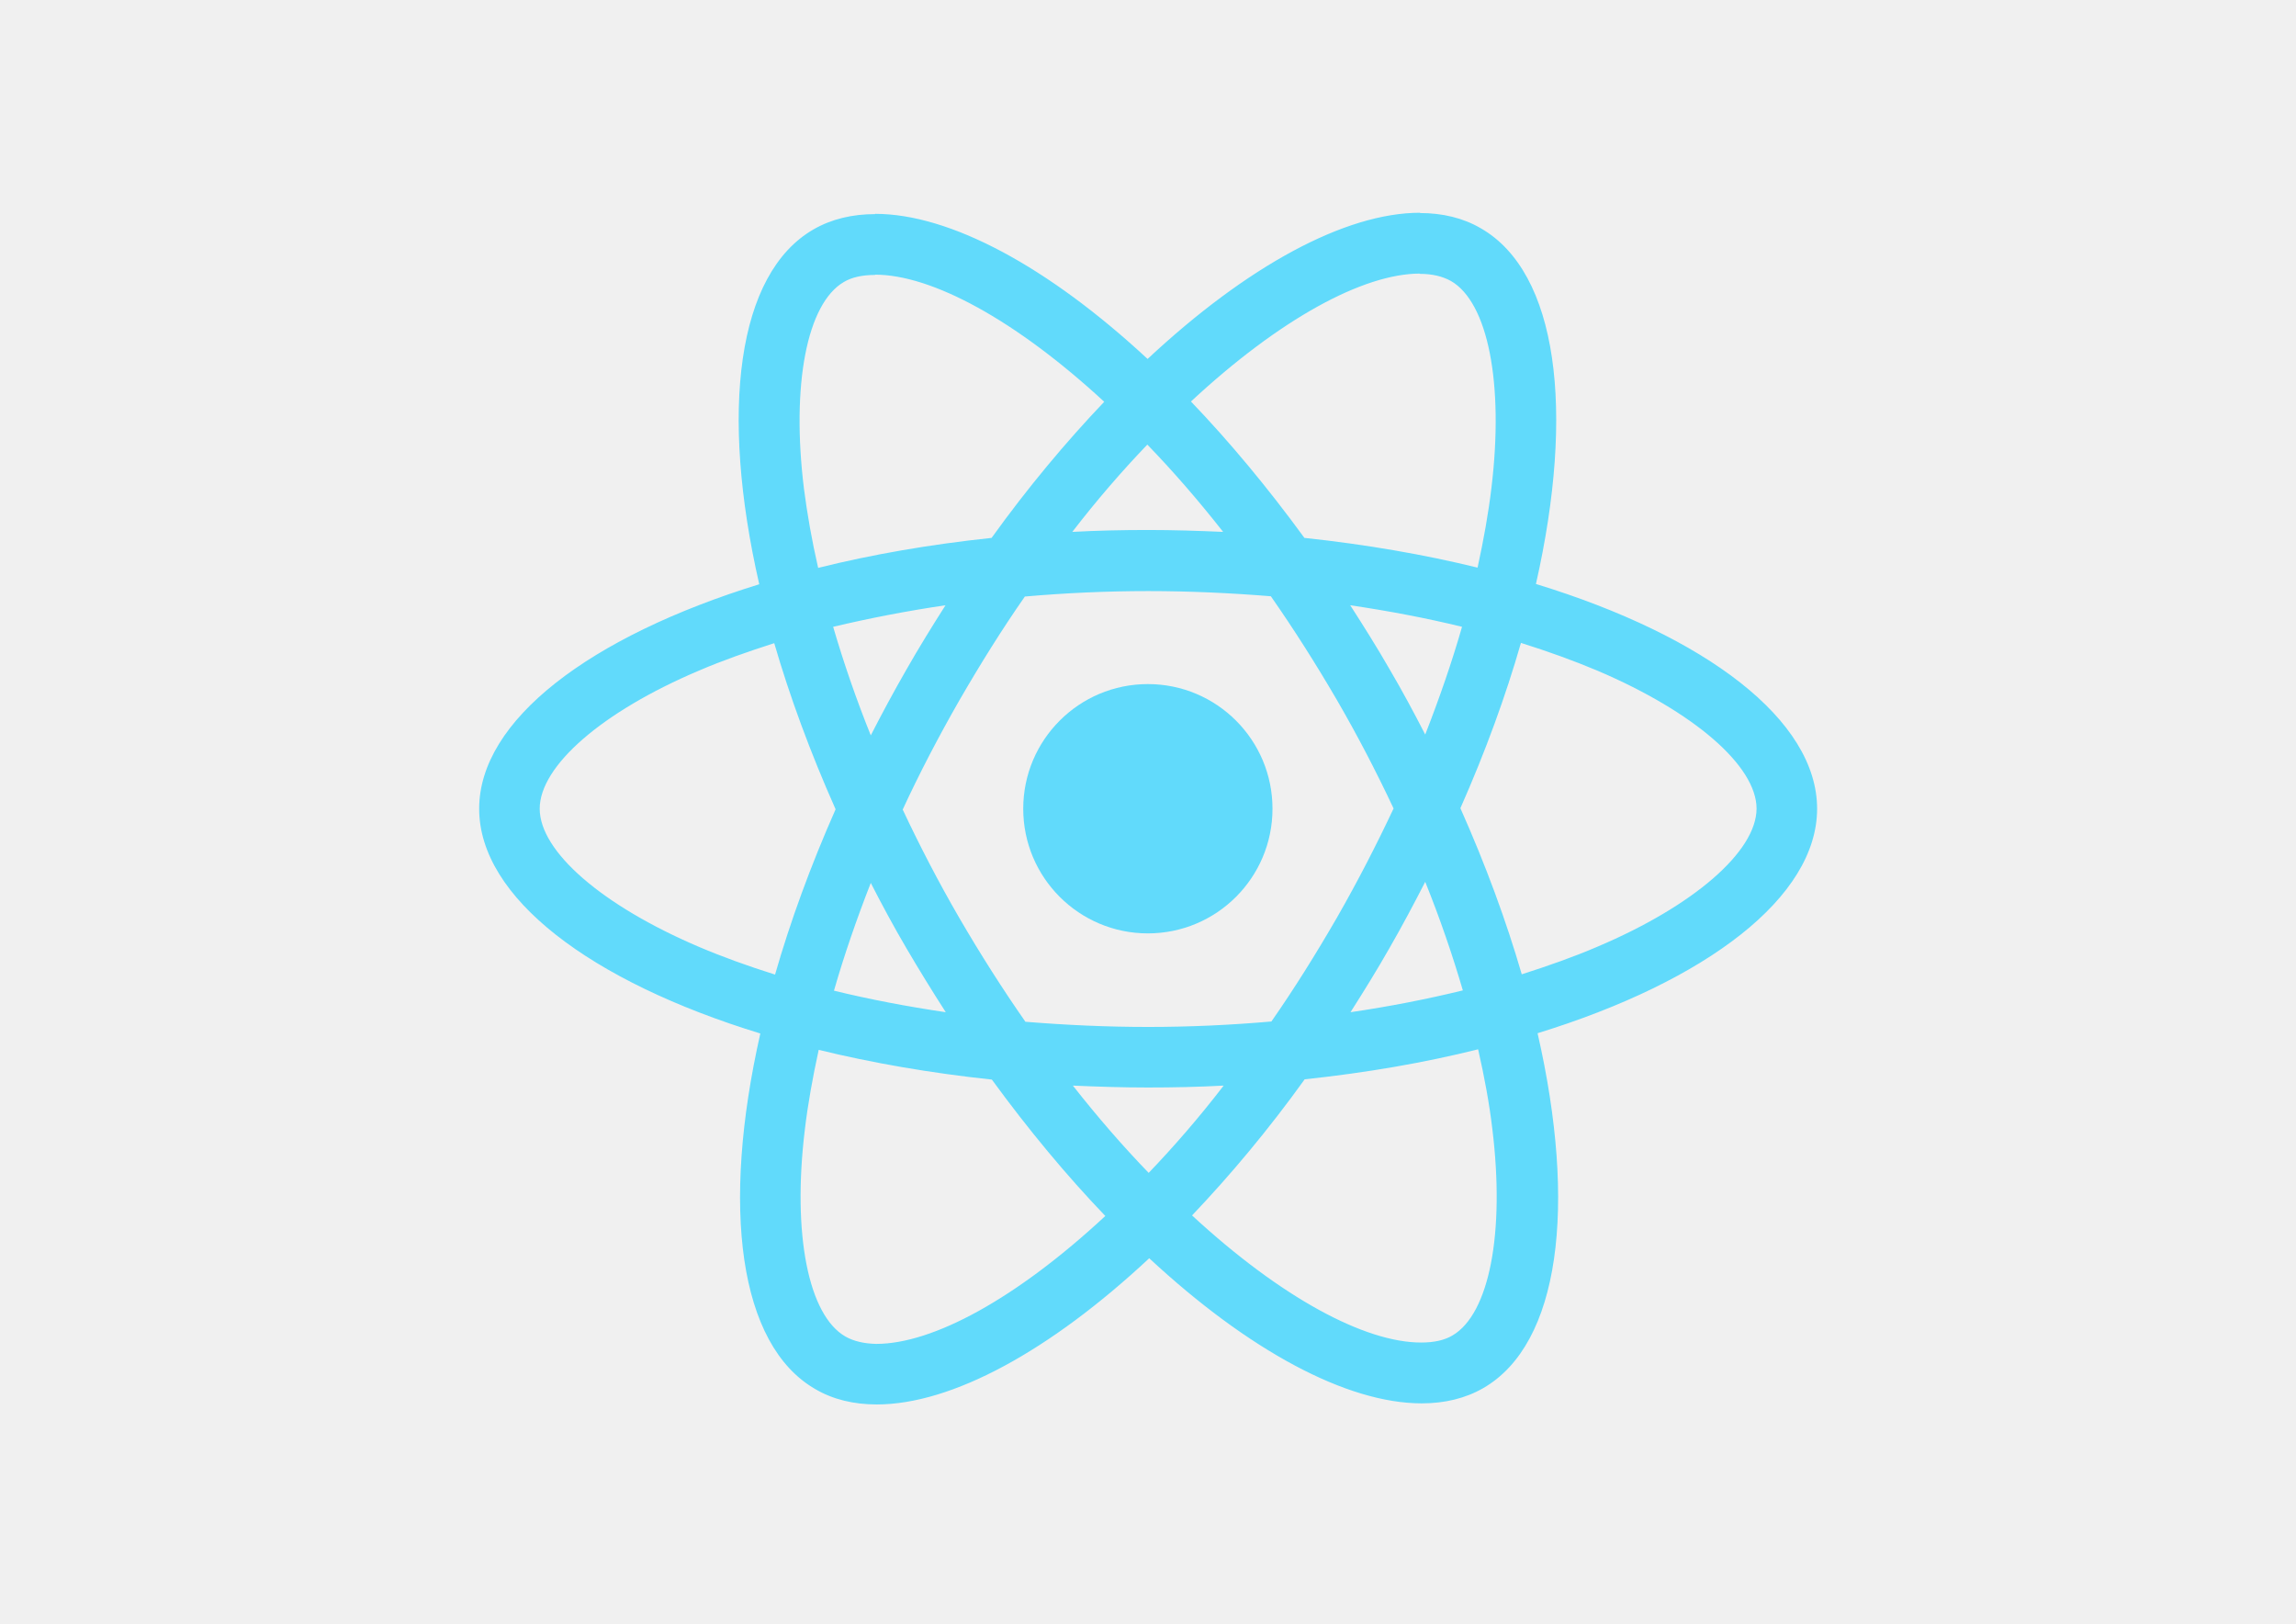
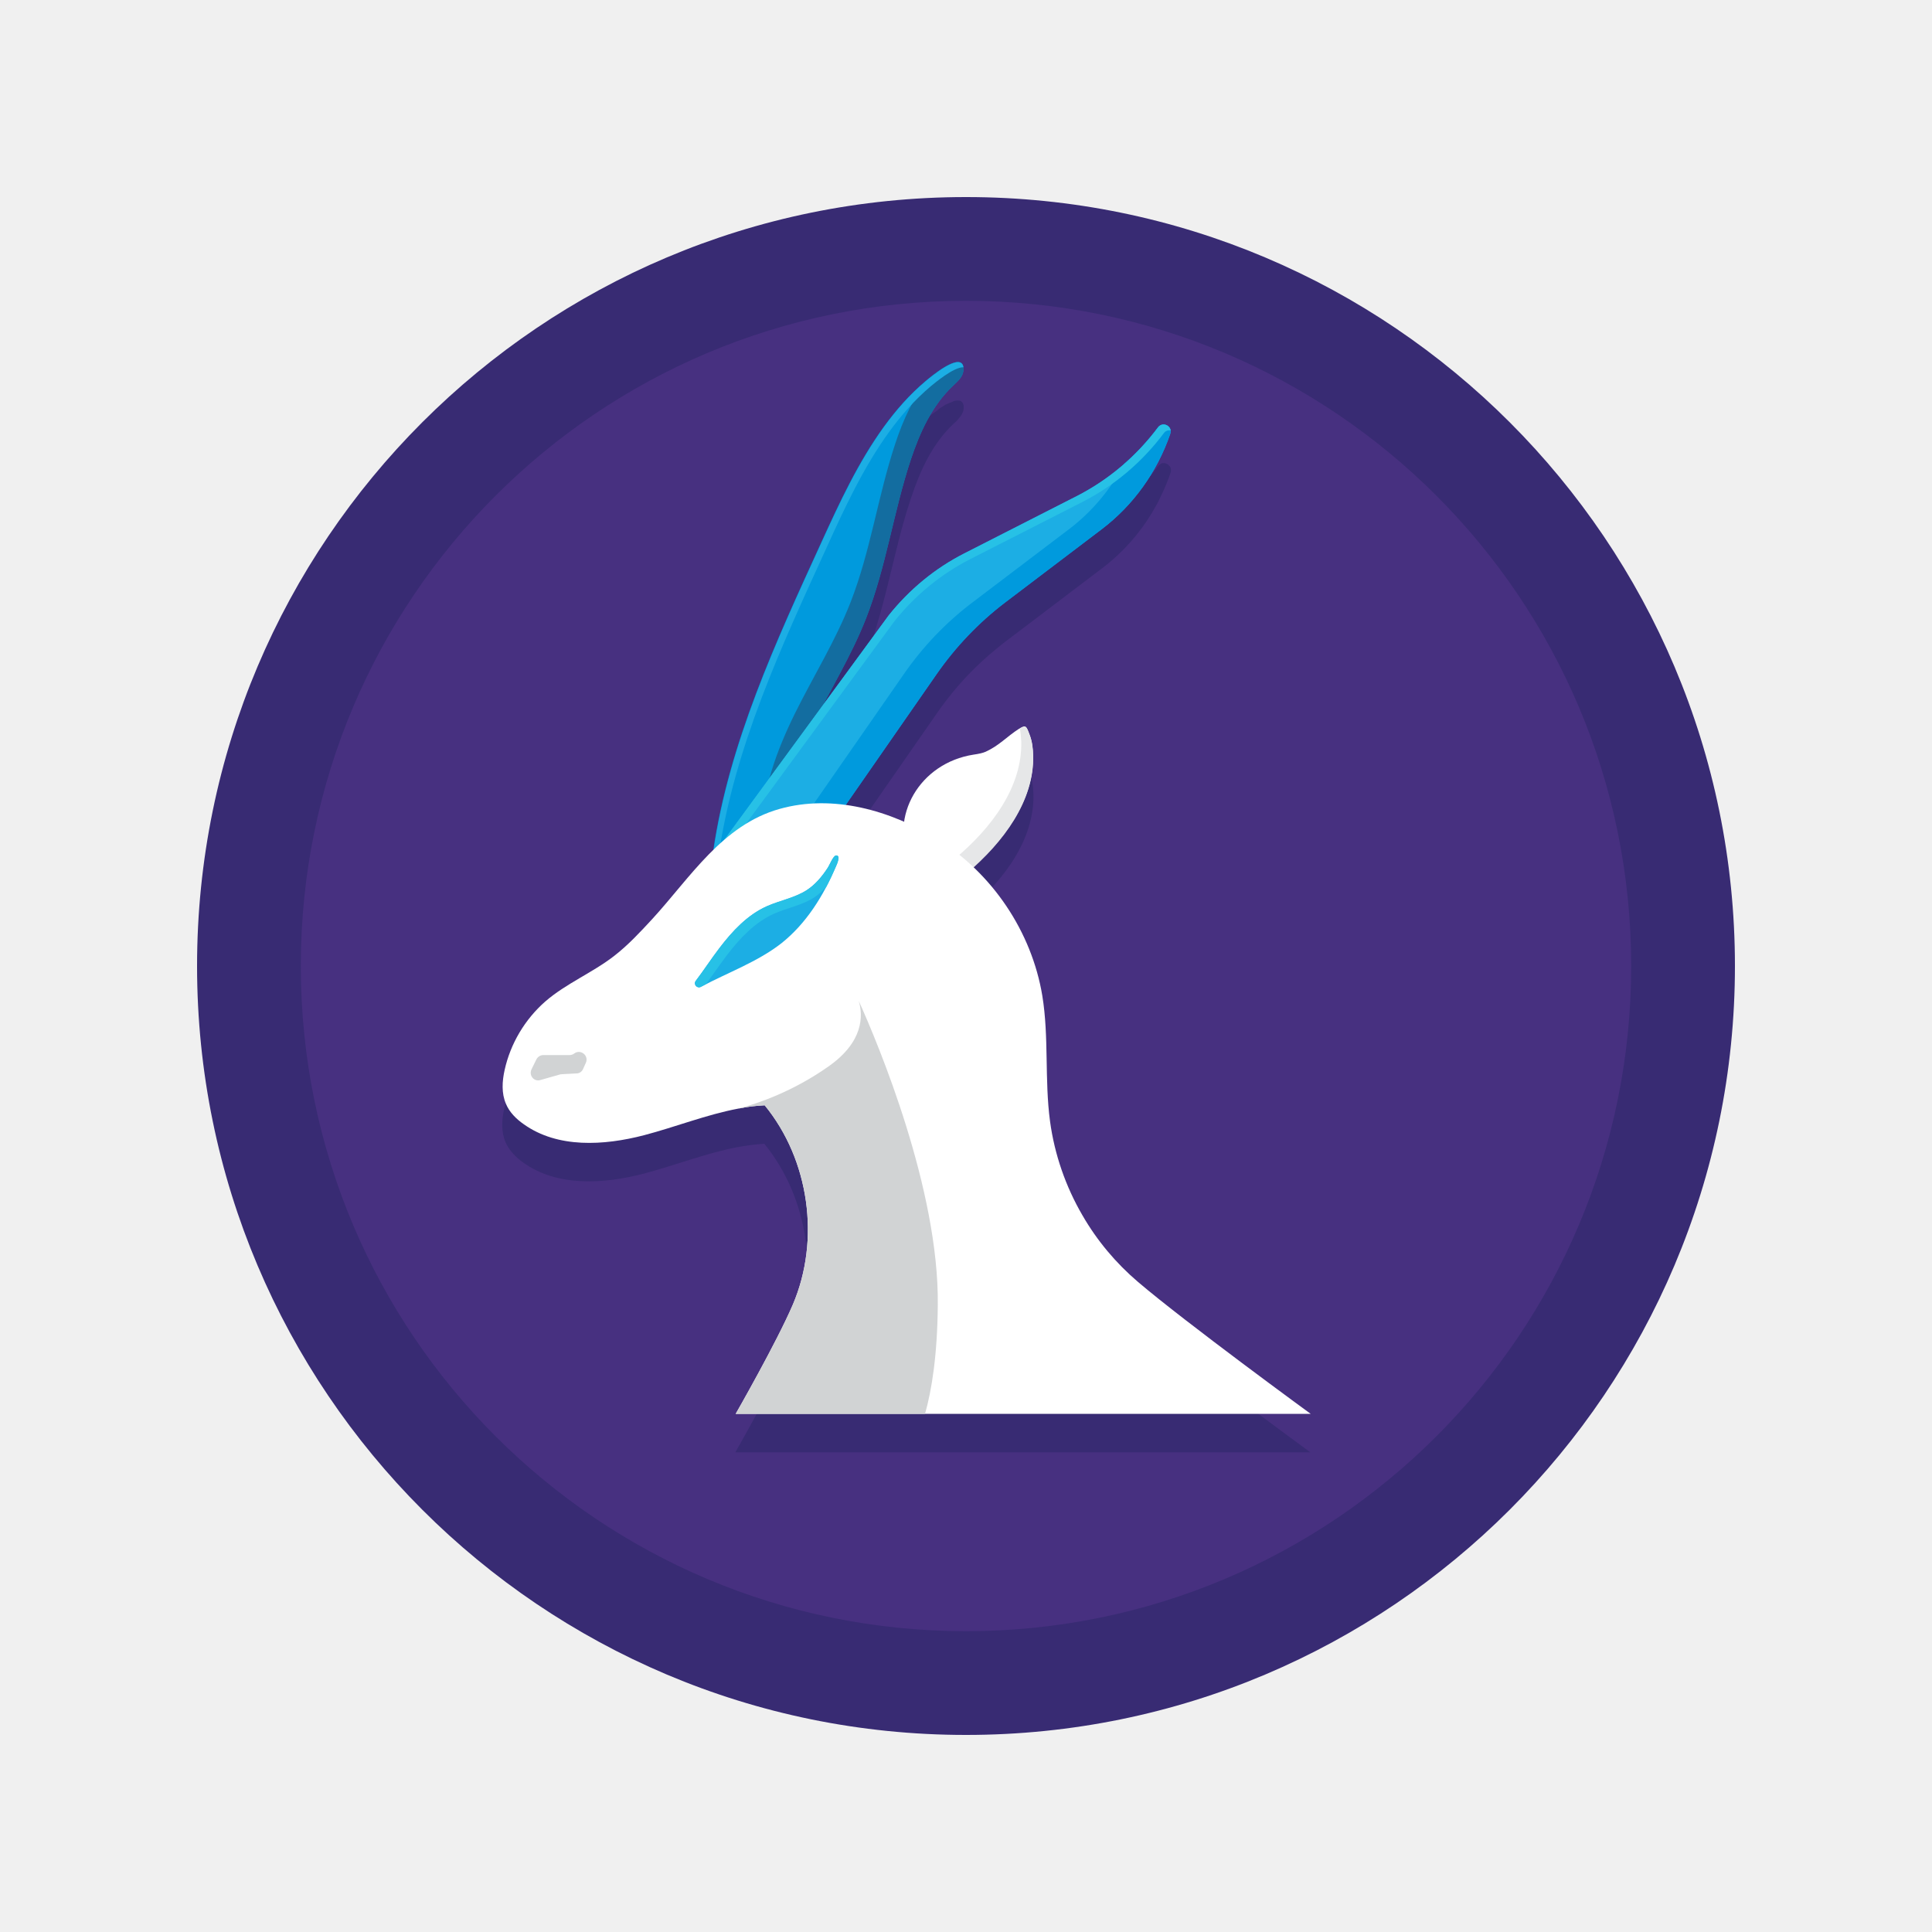
- <svg xmlns="http://www.w3.org/2000/svg" viewBox="0 0 841.9 595.3">
-   <g fill="#61DAFB">
-     <path d="M666.3 296.5c0-32.5-40.7-63.3-103.1-82.4 14.4-63.6 8-114.2-20.2-130.4-6.5-3.8-14.1-5.6-22.4-5.6v22.3c4.6 0 8.3.9 11.4 2.6 13.6 7.8 19.5 37.5 14.9 75.7-1.1 9.4-2.9 19.3-5.1 29.4-19.6-4.8-41-8.5-63.5-10.9-13.5-18.5-27.5-35.3-41.6-50 32.6-30.3 63.2-46.9 84-46.9V78c-27.5 0-63.5 19.6-99.9 53.6-36.4-33.8-72.4-53.2-99.9-53.2v22.3c20.7 0 51.4 16.5 84 46.6-14 14.7-28 31.4-41.3 49.9-22.6 2.4-44 6.1-63.6 11-2.3-10-4-19.7-5.2-29-4.7-38.2 1.1-67.9 14.6-75.8 3-1.8 6.9-2.6 11.5-2.6V78.5c-8.4 0-16 1.8-22.6 5.6-28.1 16.2-34.4 66.7-19.9 130.1-62.2 19.2-102.7 49.9-102.7 82.3 0 32.5 40.7 63.3 103.1 82.4-14.4 63.6-8 114.2 20.2 130.4 6.5 3.8 14.1 5.6 22.5 5.6 27.5 0 63.5-19.6 99.9-53.6 36.4 33.8 72.4 53.2 99.9 53.2 8.4 0 16-1.8 22.6-5.6 28.1-16.2 34.4-66.7 19.9-130.1 62-19.1 102.5-49.9 102.5-82.3zm-130.2-66.7c-3.7 12.9-8.3 26.2-13.5 39.5-4.1-8-8.4-16-13.1-24-4.6-8-9.5-15.8-14.4-23.4 14.2 2.1 27.9 4.7 41 7.9zm-45.8 106.5c-7.8 13.5-15.8 26.3-24.1 38.2-14.9 1.3-30 2-45.2 2-15.1 0-30.2-.7-45-1.9-8.3-11.9-16.4-24.6-24.2-38-7.6-13.1-14.5-26.4-20.8-39.8 6.2-13.4 13.2-26.8 20.7-39.9 7.8-13.5 15.8-26.3 24.1-38.2 14.9-1.3 30-2 45.2-2 15.1 0 30.2.7 45 1.9 8.3 11.9 16.4 24.6 24.2 38 7.6 13.1 14.5 26.4 20.8 39.8-6.3 13.4-13.2 26.8-20.7 39.9zm32.3-13c5.4 13.4 10 26.8 13.8 39.8-13.1 3.2-26.9 5.9-41.2 8 4.9-7.7 9.8-15.6 14.4-23.7 4.6-8 8.9-16.1 13-24.1zM421.2 430c-9.3-9.6-18.6-20.3-27.8-32 9 .4 18.2.7 27.5.7 9.4 0 18.7-.2 27.8-.7-9 11.7-18.3 22.4-27.5 32zm-74.4-58.9c-14.2-2.1-27.9-4.7-41-7.9 3.7-12.9 8.3-26.2 13.5-39.5 4.1 8 8.4 16 13.1 24 4.7 8 9.5 15.8 14.4 23.4zM420.7 163c9.3 9.6 18.6 20.3 27.8 32-9-.4-18.2-.7-27.5-.7-9.4 0-18.7.2-27.8.7 9-11.7 18.3-22.4 27.5-32zm-74 58.9c-4.9 7.7-9.8 15.6-14.4 23.7-4.6 8-8.9 16-13 24-5.4-13.4-10-26.8-13.8-39.8 13.1-3.1 26.9-5.8 41.2-7.9zm-90.5 125.2c-35.4-15.1-58.3-34.9-58.3-50.6 0-15.7 22.9-35.6 58.3-50.6 8.6-3.7 18-7 27.7-10.1 5.7 19.6 13.2 40 22.5 60.9-9.2 20.8-16.6 41.1-22.2 60.6-9.9-3.1-19.3-6.5-28-10.2zM310 490c-13.6-7.8-19.5-37.5-14.9-75.7 1.1-9.4 2.9-19.3 5.1-29.4 19.6 4.8 41 8.5 63.5 10.9 13.5 18.5 27.5 35.3 41.6 50-32.6 30.3-63.2 46.9-84 46.9-4.5-.1-8.3-1-11.3-2.7zm237.2-76.2c4.7 38.2-1.1 67.9-14.6 75.8-3 1.8-6.9 2.6-11.5 2.6-20.7 0-51.4-16.5-84-46.6 14-14.7 28-31.4 41.3-49.9 22.6-2.4 44-6.1 63.6-11 2.3 10.1 4.1 19.8 5.2 29.1zm38.5-66.7c-8.6 3.7-18 7-27.7 10.1-5.7-19.6-13.2-40-22.5-60.9 9.2-20.8 16.6-41.1 22.2-60.6 9.9 3.1 19.3 6.5 28.1 10.2 35.4 15.1 58.3 34.9 58.3 50.6-.1 15.7-23 35.6-58.4 50.6zM320.8 78.4z" />
-     <circle cx="420.9" cy="296.5" r="45.7" />
-     <path d="M520.5 78.1z" />
-   </g>
+ <svg xmlns="http://www.w3.org/2000/svg" viewBox="0 0 1000 1000" xml:space="preserve">
+   <switch>
+     <g>
+       <circle fill="#382B73" cx="500" cy="500" r="398" />
+       <circle fill="#473080" cx="500" cy="500" r="344.3" />
+       <path fill="#382B73" d="M588.9 683.6c-11.5-9.7-21.2-21.4-28.7-34.4-8.7-15-14.5-31.6-16.8-48.7-2.9-21.5-.5-43.6-4-65-4.2-25.3-17.1-48.9-35.6-66.6 1.8-1.6 3.6-3.3 5.3-5 1.6-1.6 3.2-3.2 4.7-4.9 3.2-3.5 6.1-7.1 8.7-10.9.9-1.2 1.7-2.5 2.5-3.8 6.3-10.2 10.2-21.5 9.9-33.3-.1-3.3-.5-6.7-1.6-9.9-.1-.2-.2-.5-.2-.7-.1-.3-.2-.6-.3-.8-.2-.5-.3-.9-.5-1.3v-.1c-.1-.2-.1-.3-.2-.5v-.1c-.1-.1-.1-.3-.2-.4v-.1c-.1-.1-.1-.2-.2-.3v-.1c-.1-.1-.1-.2-.2-.2l-.1-.1-.2-.2-.1-.1c-.1 0-.1-.1-.2-.1h-.1c-.1 0-.1 0-.2-.1H529.8c-.1 0-.2.1-.3.1 0 0-.1 0-.1.1-.1 0-.2.1-.3.2 0 0-.1 0-.1.1-.1.1-.3.1-.4.2 0 0-.1 0-.1.1-.2.1-.3.2-.5.3-.2.1-.3.2-.5.3-6.1 3.9-10.3 8.8-17.4 11.9-1.1.5-3.2.9-6 1.4-19.7 3-33.5 17.8-35.9 34.8-9.6-4.2-19.8-7.3-30.2-8.7l47-67.6c4.9-7.1 10.4-13.8 16.3-20 4.6-4.8 9.5-9.3 14.7-13.5 1.5-1.2 2.9-2.4 4.4-3.5l50.1-38c11.2-8.5 20.6-19.3 27.5-31.7 1.3-2.2 2.4-4.5 3.5-6.9.8-1.6 1.5-3.3 2.2-5 .8-1.9 1.5-3.8 2.2-5.8v-.1c.2-.5.2-1 .2-1.4 0-1.1-.6-2-1.4-2.6-.1-.1-.2-.1-.2-.2h-.1s-.1 0-.1-.1c-.1-.1-.2-.1-.4-.2-.1 0-.1 0-.2-.1-.1 0-.2-.1-.3-.1-.1 0-.2 0-.2-.1-.1 0-.2-.1-.3-.1h-1.2c-.1 0-.2.1-.4.1-.1 0-.1.1-.2.1-.1.1-.2.1-.3.2-.1 0-.1.1-.2.1l-.3.3c-.1 0-.1.1-.2.1-.2.1-.3.3-.5.5l-2.1 2.7c-.3.4-.6.7-.9 1.1-.4.5-.8 1-1.2 1.4-.4.5-.8 1-1.3 1.5-.3.3-.6.7-.9 1-.5.6-1 1.1-1.5 1.7-.2.2-.4.5-.6.7l-1.8 1.8c-.1.2-.3.3-.5.5-.6.7-1.3 1.3-2 2l-.3.3c-.7.7-1.4 1.4-2.1 2l-.1.1c-.8.7-1.5 1.4-2.3 2.1-6.4 5.6-13.3 10.5-20.6 14.6-1.3.7-2.6 1.4-4 2.1l-58.3 29.7c-2.6 1.3-5.1 2.7-7.6 4.2-7.4 4.5-14.4 9.9-20.7 15.9-3.8 3.7-7.4 7.6-10.7 11.8L425.9 385c7.9-14.9 16.3-29.7 22.5-45.4 5.6-14.4 9.3-29.5 13-44.6.2-1 .5-1.9.7-2.9.5-2 1-4.1 1.5-6.1 2.3-9.5 4.8-18.9 7.9-28.1 4.7-14.2 11.1-28.3 22-38.5.9-.8 1.9-1.7 2.7-2.7.1-.2.3-.3.4-.5 1.2-1.4 2.1-3 2.2-4.9v-1.2c0-.2 0-.4-.1-.5 0-.1 0-.2-.1-.2 0-.2-.1-.3-.1-.4 0-.1 0-.1-.1-.2-.1-.2-.1-.3-.2-.4 0 0 0-.1-.1-.1-.1-.2-.2-.3-.4-.4 0 0-.1 0-.1-.1-.1-.1-.2-.2-.3-.2-.1 0-.1-.1-.2-.1-.1-.1-.2-.1-.3-.1h-.2c-.1 0-.3-.1-.4-.1h-.9c-.2 0-.4 0-.6.1h-.2c-.2 0-.3.1-.5.1-.1 0-.2 0-.2.1-.2 0-.3.1-.5.2-.1 0-.1 0-.2.1-.2.1-.5.2-.7.3h-.1c-.3.1-.5.2-.8.3-.1 0-.1.1-.2.1l-.6.3c-.1 0-.2.1-.3.1l-.6.3c-.1 0-.2.1-.3.1-.2.1-.4.2-.6.4-.1 0-.1.1-.2.1-.3.2-.5.3-.8.5-.1 0-.1.1-.1.1-.2.1-.4.3-.7.4-.1.1-.2.1-.3.2-.2.1-.4.2-.5.4-.1.1-.2.1-.3.2-.2.1-.4.2-.5.4-.1.1-.2.1-.2.2-.2.2-.5.3-.7.5l-.1.1c-.2.2-.5.3-.7.5-.1.1-.2.1-.3.2-.1.1-.3.2-.4.3-.1.1-.2.1-.3.2-.1.1-.3.2-.4.3-.1.1-.2.1-.3.2l-.3.3c-.1.1-.2.1-.3.2l-.1.1c-.2.1-.4.3-.5.4-.2.1-.3.3-.5.4h-.1c-.1.1-.3.2-.4.3l-.3.3c-.1.1-.2.2-.3.2 0 0-.1 0-.1.1-.1 0-.1.1-.1.1-6.7 5.6-12.7 12.1-18.1 19-.9 1.2-1.8 2.3-2.7 3.5-.3.4-.7.9-1 1.3-10.3 14.3-18.4 30-25.9 46-2.1 4.5-4.2 8.9-6.2 13.4-14.7 32.3-29.8 64.8-41 98.4-1.1 3.4-2.2 6.7-3.2 10.1-5.1 16.6-9.2 33.5-11.7 50.8-11.4 11.1-21.2 24.4-31.9 36.1-6.2 6.7-12.4 13.5-19.6 19-11.4 8.7-25 14.3-35.8 23.7-10.6 9.1-18 21.7-21 35.4-1.3 5.8-1.7 12.1.7 17.6 1.9 4.3 5.4 7.8 9.2 10.5 17.5 12.5 41.4 11.1 62.2 5.7 16.4-4.3 32.4-10.7 48.9-13.8 4.5-.8 9-1.4 13.6-1.7 23.1 28.3 28.9 69.6 14.6 103.1-8.4 19.6-29.6 56.6-29.6 56.6h297.6c.2.1-64.6-47.2-89.3-68.1z" />
+       <g>
+         <path fill="#FFF" d="M471.2 446.9c-11.3-24.3 4.9-52 32.7-56.3 2.8-.4 4.9-.9 6-1.4 7.1-3.1 11.3-8 17.4-11.9 3.7-2.3 3.8-1.7 5.6 3 1.3 3.4 1.7 7 1.8 10.6.6 23.6-15.5 44.9-34.3 60.6-4.2 3.5-8.8 6.9-14.3 7.6-8.8 1.4-14.9-12.2-14.9-12.2z" />
+         <path fill="#E6E7E8" d="M534.8 391.1c-.1-3.6-.5-7.2-1.8-10.6-1.7-4.6-1.9-5.3-5.1-3.3.4 2.2.6 4.4.7 6.6.6 23.6-15.5 44.9-34.3 60.6-4.2 3.5-8.8 6.9-14.3 7.6-4.8.7-9.4-.9-13.2-3.7 3.5 7 11.4 12.3 19.5 11.2 5.5-.8 10.1-4.2 14.3-7.6 18.7-15.9 34.7-37.2 34.2-60.8z" />
+         <path fill="#009ADD" d="M370.2 456.2c.8 1.9 2.1 3.6 3.9 4.9 4.2 2.9 9.8 2.5 14.8 1.5 3.1-.6 6.2-1.4 8.6-3.3 5.7-4.5 5.1-13.1 5-20.4-.3-21.5 7.5-42.3 17-61.5 9.5-19.3 21-37.6 28.8-57.6 10.3-26.4 14.1-54.8 23-81.7 4.7-14.2 11.1-28.3 22-38.5 2.4-2.3 5.2-4.7 5.3-8 .4-11.3-17.5 3.9-19.6 5.7-8.2 6.9-15.4 15.1-21.7 23.8-13.2 18.3-22.8 39-32.1 59.4-23.6 51.6-47.9 103.9-56.1 160.1-.6 5.1-.9 11 1.1 15.6z" />
+         <path fill="#136DA0" d="M481.7 195.1c-8.8 9.8-14.3 22.3-18.4 34.8-8.9 26.9-12.7 55.3-23 81.7-7.8 20-19.3 38.4-28.8 57.6-9.5 19.3-17.3 40.1-17 61.5.1 7.3.6 15.8-5 20.4-2.4 1.9-5.6 2.7-8.6 3.3-3.7.7-7.6 1.1-11.2.2.2.5.4 1.1.6 1.6.8 1.9 2.1 3.6 3.9 4.9 4.2 2.9 9.8 2.5 14.8 1.5 3.1-.6 6.2-1.4 8.6-3.3 5.7-4.5 5.1-13.1 5-20.4-.3-21.5 7.5-42.3 17-61.5 9.5-19.3 21-37.6 28.8-57.6 10.3-26.4 14.1-54.8 23-81.7 4.7-14.2 11.1-28.3 22-38.5 2.4-2.3 5.2-4.7 5.3-8 .4-9.4-11.4-.9-17 3.5z" />
+         <path fill="#1CAEE4" d="M372.9 458.9c-2-4.6-1.7-10.5-1-15.7C380 387 404.4 334.7 428 283.1c9.3-20.5 18.9-41.1 32.1-59.4 6.3-8.7 13.5-16.9 21.7-23.8 1.6-1.3 11.8-10 16.9-9.8-1.2-8.4-17.6 5.5-19.5 7.2-8.3 6.9-15.4 15.1-21.7 23.8-13.2 18.3-22.8 39-32.1 59.4-23.6 51.6-47.9 103.9-56.1 160.1-.8 5.2-1 11.1 1 15.7.8 1.9 2.1 3.6 3.9 4.9-.5-.8-1-1.6-1.3-2.3z" />
+         <path fill="#1CAEE4" d="M373.4 436.7 460 318.5c10.7-13.4 24-24.3 39-32l58.3-29.7c16.4-8.4 30.8-20.5 42.1-35.6 2.5-3.3 7.7-.6 6.3 3.3v.1c-6.8 19.7-19.1 36.9-35.5 49.3l-50.1 38c-13.6 10.3-25.6 22.9-35.4 37.1l-54.2 78-57.1 9.7z" />
+         <path fill="#009ADD" d="M599.4 221.2c-5.2 6.9-11.1 13.3-17.5 18.9-7.1 13.3-16.8 24.9-28.7 33.9l-50.1 38c-13.6 10.3-25.6 22.9-35.4 37.1l-54.2 78-37.7 6.3-2.4 3.3 57.1-9.6 54.2-78c9.9-14.2 21.8-26.7 35.4-37.1l50.1-38c16.3-12.4 28.7-29.6 35.5-49.3v-.1c1.4-3.9-3.8-6.7-6.3-3.4z" />
+         <path fill="#27C1E6" d="M463 321.5c10.7-13.4 24-24.3 39-32l58.3-29.7c16.4-8.4 30.8-20.5 42.1-35.6.9-1.3 2.3-1.6 3.5-1.4-.4-2.9-4.4-4.4-6.5-1.6-11.2 15-25.6 27.2-42.1 35.6L499 286.5c-15 7.6-28.3 18.6-39 32l-86.6 118.2 5.9-1L463 321.5z" />
+         <path fill="#FFF" d="M678.4 731.8H380.8s21.2-37 29.6-56.6c14.3-33.6 8.5-74.9-14.6-103.1-4.6.2-9.1.8-13.6 1.7-16.5 3.1-32.5 9.5-48.9 13.8-20.8 5.4-44.7 6.8-62.2-5.7-3.9-2.7-7.4-6.2-9.2-10.5-2.4-5.5-2-11.8-.7-17.6 3-13.6 10.5-26.2 21-35.4 10.8-9.4 24.5-14.9 35.8-23.7 7.2-5.6 13.4-12.3 19.6-19 19.7-21.5 36.3-48.7 65.9-57 27.7-7.8 57.5.8 81.4 15.5 28.6 17.6 49.1 48 54.6 81.2 3.5 21.4 1.1 43.5 4 65 2.3 17.1 8.1 33.8 16.8 48.7 7.5 13 17.3 24.7 28.7 34.4 24.6 21 89.4 68.3 89.4 68.3z" />
+         <path fill="#1CAEE4" d="M362.8 510.8c-2 1.1-4.1-1.3-2.7-3.1 4.2-5.5 8-11.4 12.2-16.9 6.7-8.8 14.5-17.2 24.6-21.7 6.8-3 14.3-4.3 20.6-8.3 4.5-2.9 8-7.2 10.9-11.6.8-1.1 2.8-6.1 4.1-6.3 2.9-.5.6 4.6.1 5.7-6.4 15.1-15.3 29.4-28.1 39.6-12.4 9.7-27.7 15.1-41.7 22.6z" />
+         <path fill="#27C1E6" d="M376.1 494.6c6.7-8.8 14.5-17.2 24.6-21.7 6.8-3 14.3-4.3 20.6-8.3 2.4-1.6 4.5-3.5 6.4-5.6 1.8-3.4 3.5-7 5-10.5.5-1.1 2.8-6.2-.1-5.7-1.3.2-3.4 5.2-4.1 6.3-2.9 4.5-6.4 8.7-10.9 11.6-6.2 4-13.8 5.3-20.6 8.3-10.1 4.5-17.9 12.9-24.6 21.7-4.2 5.5-8 11.3-12.2 16.9-1.4 1.8.7 4.2 2.7 3.1.9-.5 1.8-.9 2.6-1.4 3.5-4.8 6.9-9.8 10.6-14.7z" />
+         <path fill="#D1D3D4" d="m275.1 553.5 2.5-5.1c.7-1.4 2.1-2.3 3.6-2.3h13.6c.9 0 1.7-.3 2.4-.8 3.3-2.5 7.8 1.1 6 4.9l-1.4 3.1c-.6 1.4-1.9 2.3-3.4 2.3l-7.5.4c-.3 0-.6.1-.9.1l-10.2 2.9c-3.3 1.1-6.2-2.3-4.7-5.5z" />
+         <g>
+           <path fill="#FFF" d="M441.3 511.1c.2.2 2 2.8 3.2 6.9-1.9-4.2-3.1-6.7-3.2-6.9z" />
+         </g>
+         <g>
+           <path fill="#D1D3D4" d="M485.4 675.3c-.2 26-3.1 44.1-6.6 56.5h-98s21.2-37 29.6-56.6c14.3-33.6 8.5-74.9-14.6-103.1-4.6.2-9.1.8-13.6 1.7 10.3-2.7 28.3-8.9 46.6-21.8 18.1-12.7 18-26.1 15.7-33.9 10.3 22.8 41.5 97.5 40.9 157.2z" />
+         </g>
+       </g>
+     </g>
+   </switch>
</svg>
